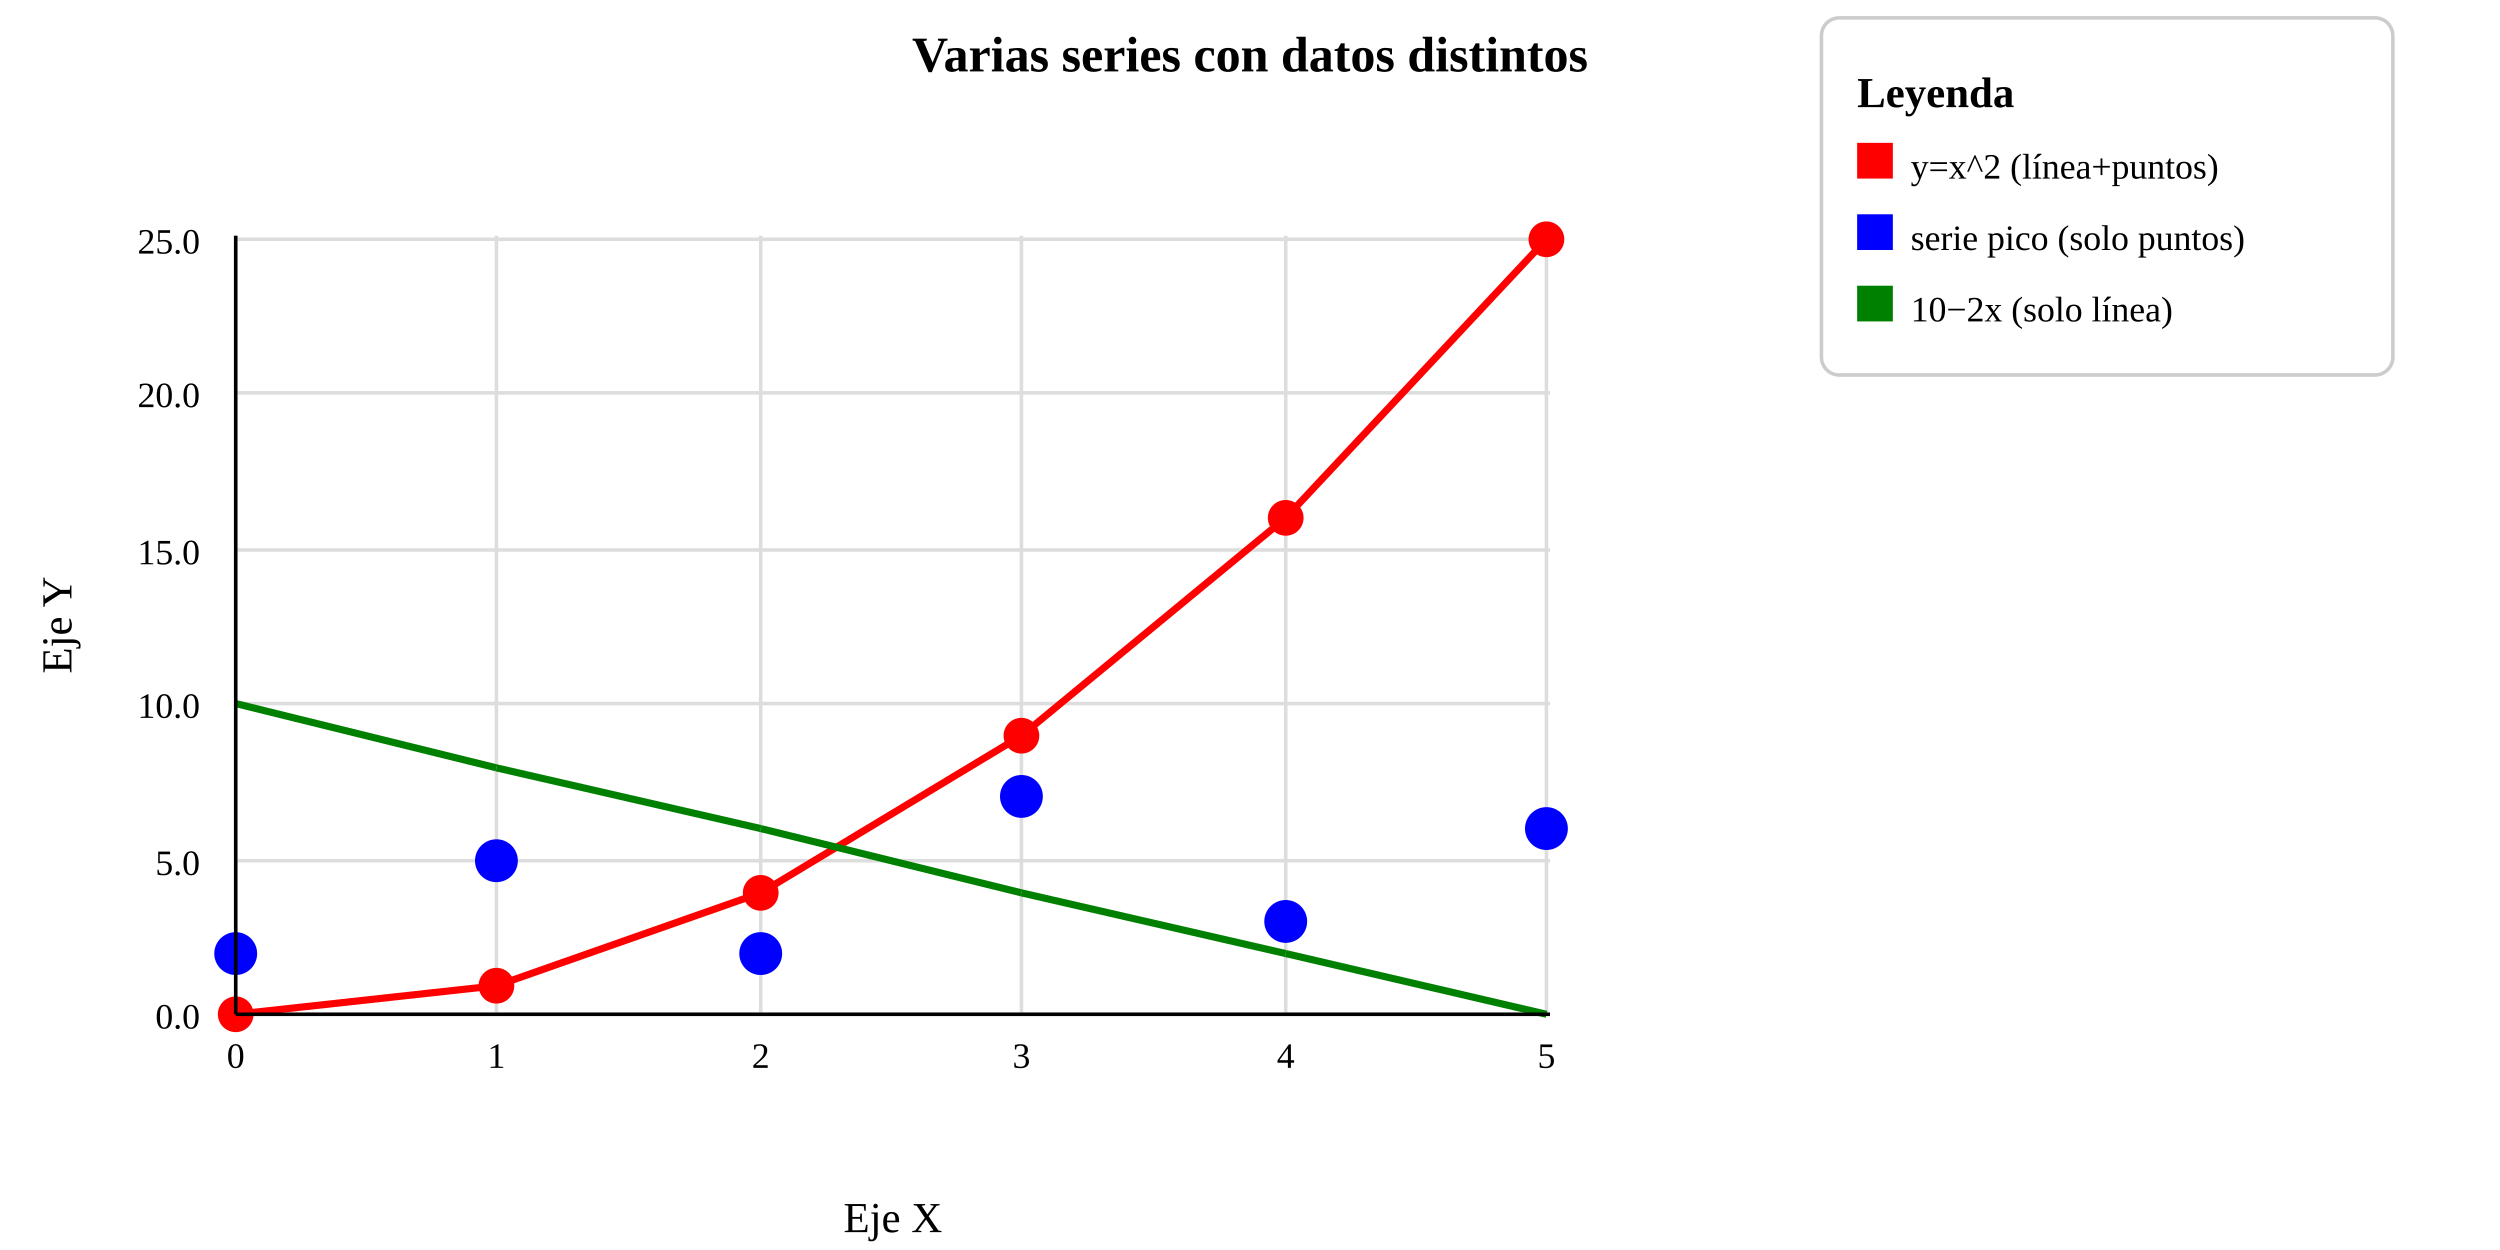
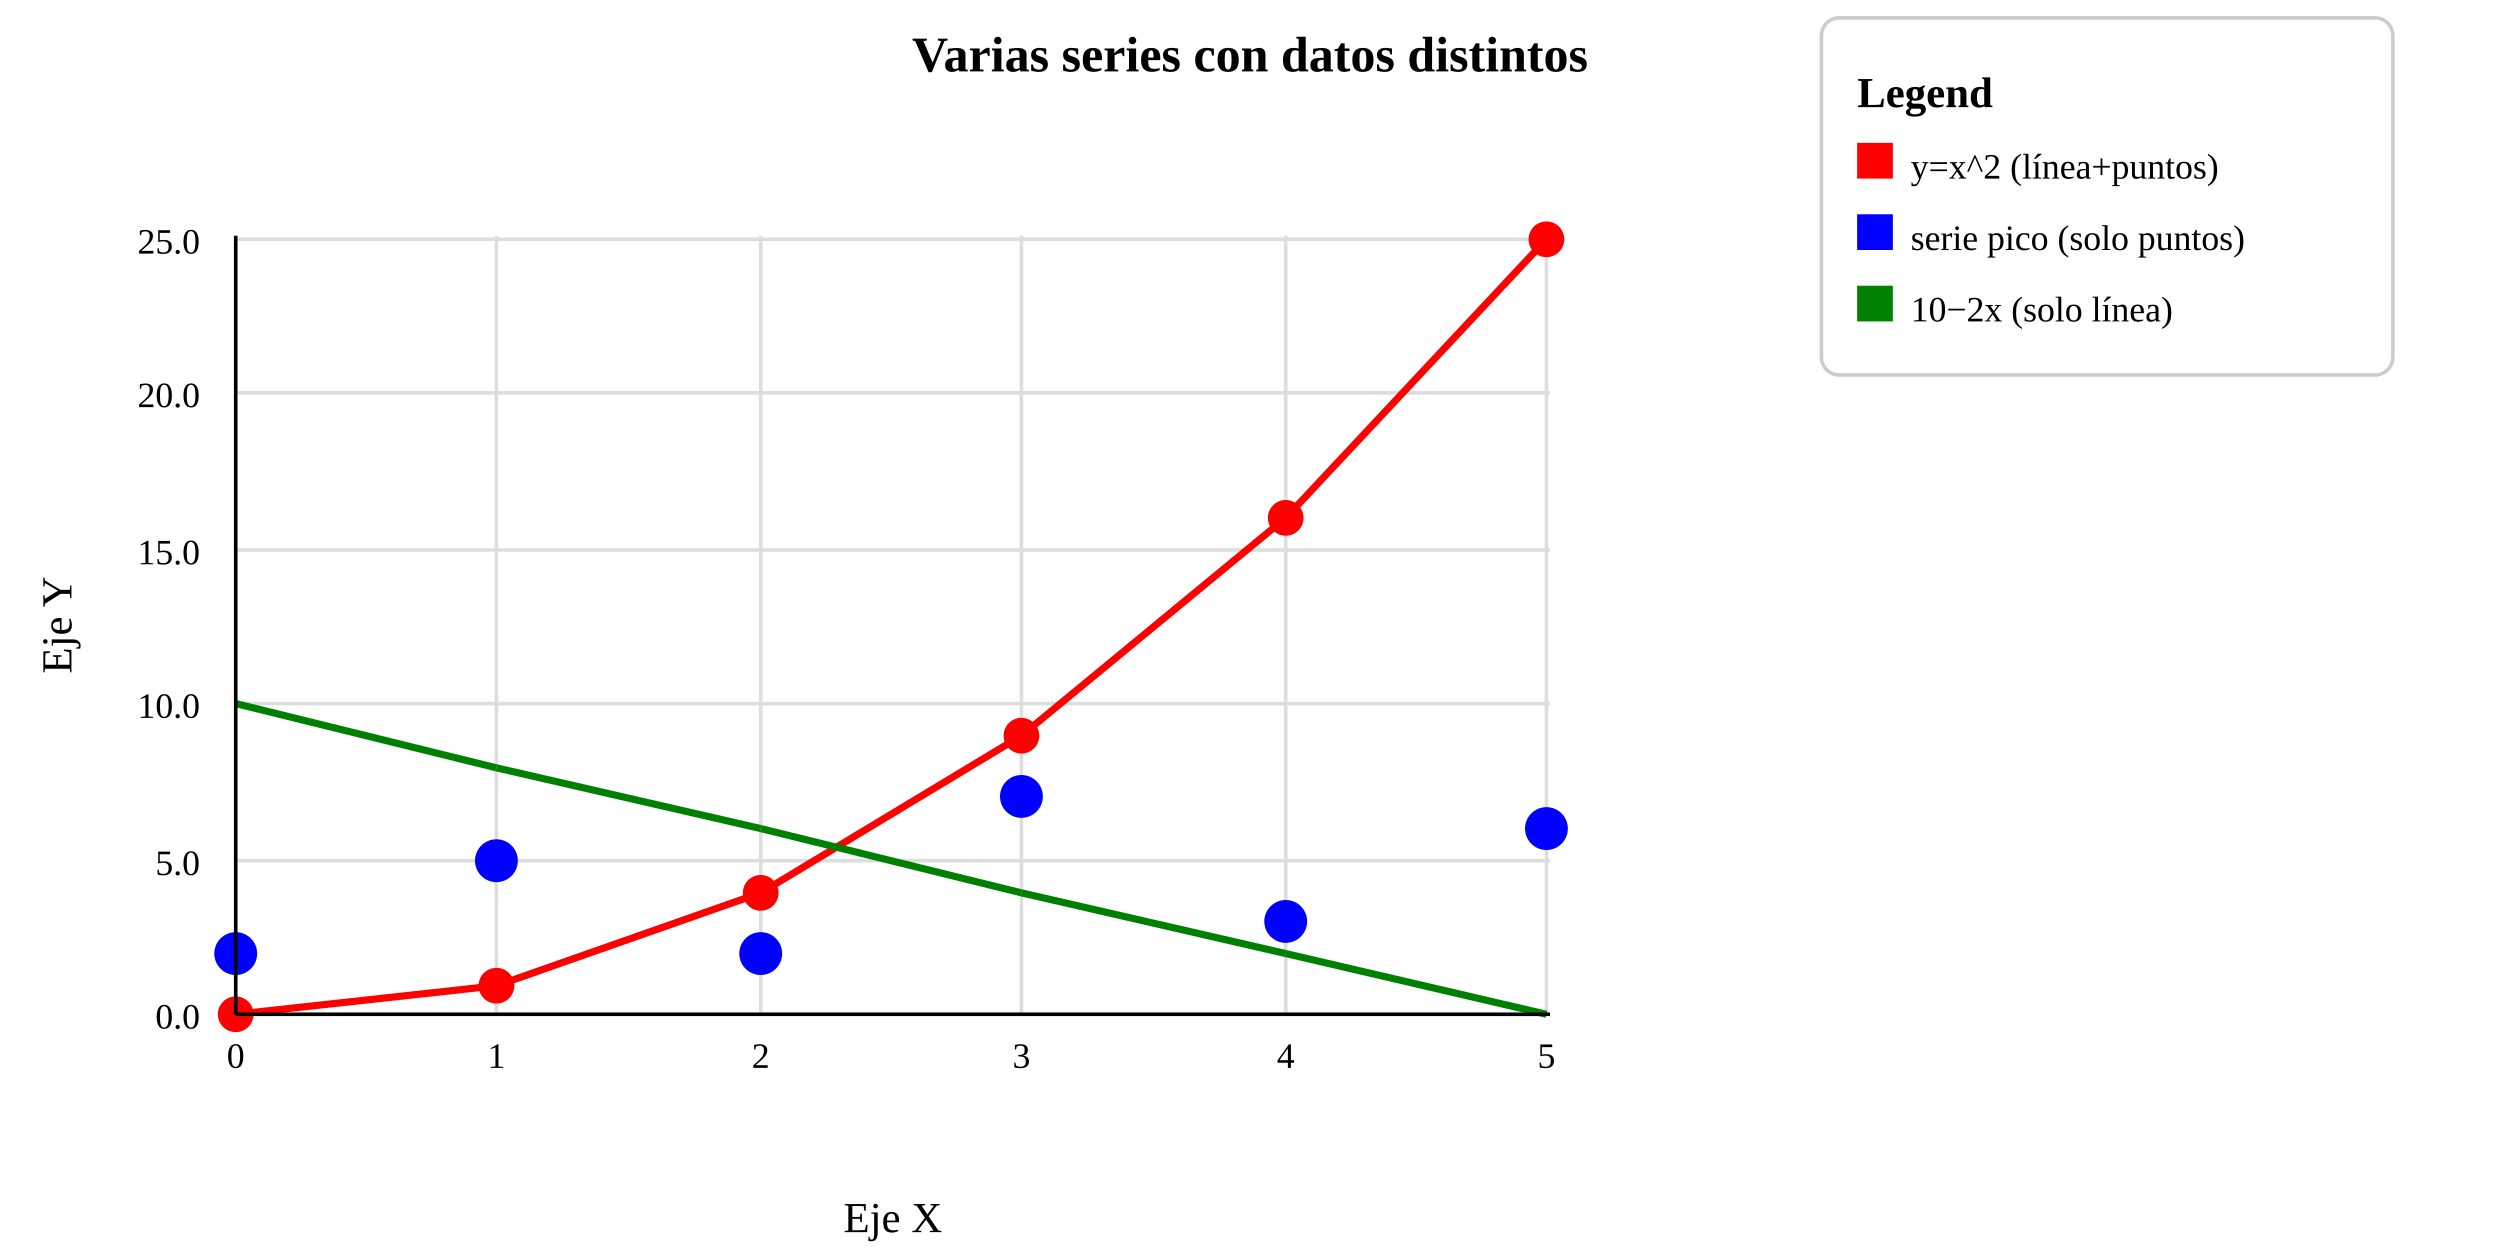
<svg xmlns="http://www.w3.org/2000/svg" width="700" height="350">
  <rect x="0" y="0" width="700" height="350" fill="white" />
  <line x1="66" y1="284" x2="434" y2="284" stroke="#ddd" stroke-width="1" />
  <line x1="66" y1="241" x2="434" y2="241" stroke="#ddd" stroke-width="1" />
  <line x1="66" y1="197" x2="434" y2="197" stroke="#ddd" stroke-width="1" />
  <line x1="66" y1="154" x2="434" y2="154" stroke="#ddd" stroke-width="1" />
  <line x1="66" y1="110" x2="434" y2="110" stroke="#ddd" stroke-width="1" />
  <line x1="66" y1="67" x2="434" y2="67" stroke="#ddd" stroke-width="1" />
  <line x1="66" y1="66" x2="66" y2="284" stroke="#ddd" stroke-width="1" />
  <line x1="139" y1="66" x2="139" y2="284" stroke="#ddd" stroke-width="1" />
  <line x1="213" y1="66" x2="213" y2="284" stroke="#ddd" stroke-width="1" />
  <line x1="286" y1="66" x2="286" y2="284" stroke="#ddd" stroke-width="1" />
  <line x1="360" y1="66" x2="360" y2="284" stroke="#ddd" stroke-width="1" />
  <line x1="433" y1="66" x2="433" y2="284" stroke="#ddd" stroke-width="1" />
  <line x1="66" y1="284" x2="139" y2="276" stroke="red" stroke-width="2" />
  <line x1="139" y1="276" x2="213" y2="250" stroke="red" stroke-width="2" />
  <line x1="213" y1="250" x2="286" y2="206" stroke="red" stroke-width="2" />
  <line x1="286" y1="206" x2="360" y2="145" stroke="red" stroke-width="2" />
  <line x1="360" y1="145" x2="433" y2="67" stroke="red" stroke-width="2" />
  <circle cx="66" cy="284" r="5" fill="red" />
  <circle cx="139" cy="276" r="5" fill="red" />
  <circle cx="213" cy="250" r="5" fill="red" />
  <circle cx="286" cy="206" r="5" fill="red" />
  <circle cx="360" cy="145" r="5" fill="red" />
  <circle cx="433" cy="67" r="5" fill="red" />
  <circle cx="66" cy="267" r="6" fill="blue" />
  <circle cx="139" cy="241" r="6" fill="blue" />
  <circle cx="213" cy="267" r="6" fill="blue" />
  <circle cx="286" cy="223" r="6" fill="blue" />
  <circle cx="360" cy="258" r="6" fill="blue" />
  <circle cx="433" cy="232" r="6" fill="blue" />
  <line x1="66" y1="197" x2="139" y2="215" stroke="green" stroke-width="2" />
  <line x1="139" y1="215" x2="213" y2="232" stroke="green" stroke-width="2" />
  <line x1="213" y1="232" x2="286" y2="250" stroke="green" stroke-width="2" />
  <line x1="286" y1="250" x2="360" y2="267" stroke="green" stroke-width="2" />
  <line x1="360" y1="267" x2="433" y2="284" stroke="green" stroke-width="2" />
  <line x1="66" y1="284" x2="434" y2="284" stroke="black" stroke-width="1" />
  <line x1="66" y1="66" x2="66" y2="284" stroke="black" stroke-width="1" />
  <text x="56" y="288" font-size="10" text-anchor="end">0.0</text>
  <text x="56" y="245" font-size="10" text-anchor="end">5.0</text>
  <text x="56" y="201" font-size="10" text-anchor="end">10.0</text>
  <text x="56" y="158" font-size="10" text-anchor="end">15.0</text>
  <text x="56" y="114" font-size="10" text-anchor="end">20.0</text>
  <text x="56" y="71" font-size="10" text-anchor="end">25.0</text>
  <text x="66" y="299" font-size="10" text-anchor="middle">0</text>
  <text x="139" y="299" font-size="10" text-anchor="middle">1</text>
  <text x="213" y="299" font-size="10" text-anchor="middle">2</text>
  <text x="286" y="299" font-size="10" text-anchor="middle">3</text>
  <text x="360" y="299" font-size="10" text-anchor="middle">4</text>
  <text x="433" y="299" font-size="10" text-anchor="middle">5</text>
  <text x="350" y="20" font-size="14" text-anchor="middle" font-weight="bold">Varias series con datos distintos</text>
  <text x="250" y="345" font-size="12" text-anchor="middle">Eje X</text>
  <g transform="translate(20,175) rotate(-90)">
    <text font-size="12" text-anchor="middle">Eje Y</text>
  </g>
  <rect x="510" y="5" width="160" height="100" fill="white" stroke="#ccc" rx="5" />
-   <text x="520" y="30" font-size="12" font-weight="bold">Leyenda</text>
+   <text x="520" y="30" font-size="12" font-weight="bold">Legend</text>
  <rect x="520" y="40" width="10" height="10" fill="red" />
  <text x="535" y="50" font-size="10">y=x^2 (línea+puntos)</text>
  <rect x="520" y="60" width="10" height="10" fill="blue" />
  <text x="535" y="70" font-size="10">serie pico (solo puntos)</text>
  <rect x="520" y="80" width="10" height="10" fill="green" />
  <text x="535" y="90" font-size="10">10−2x (solo línea)</text>
</svg>
